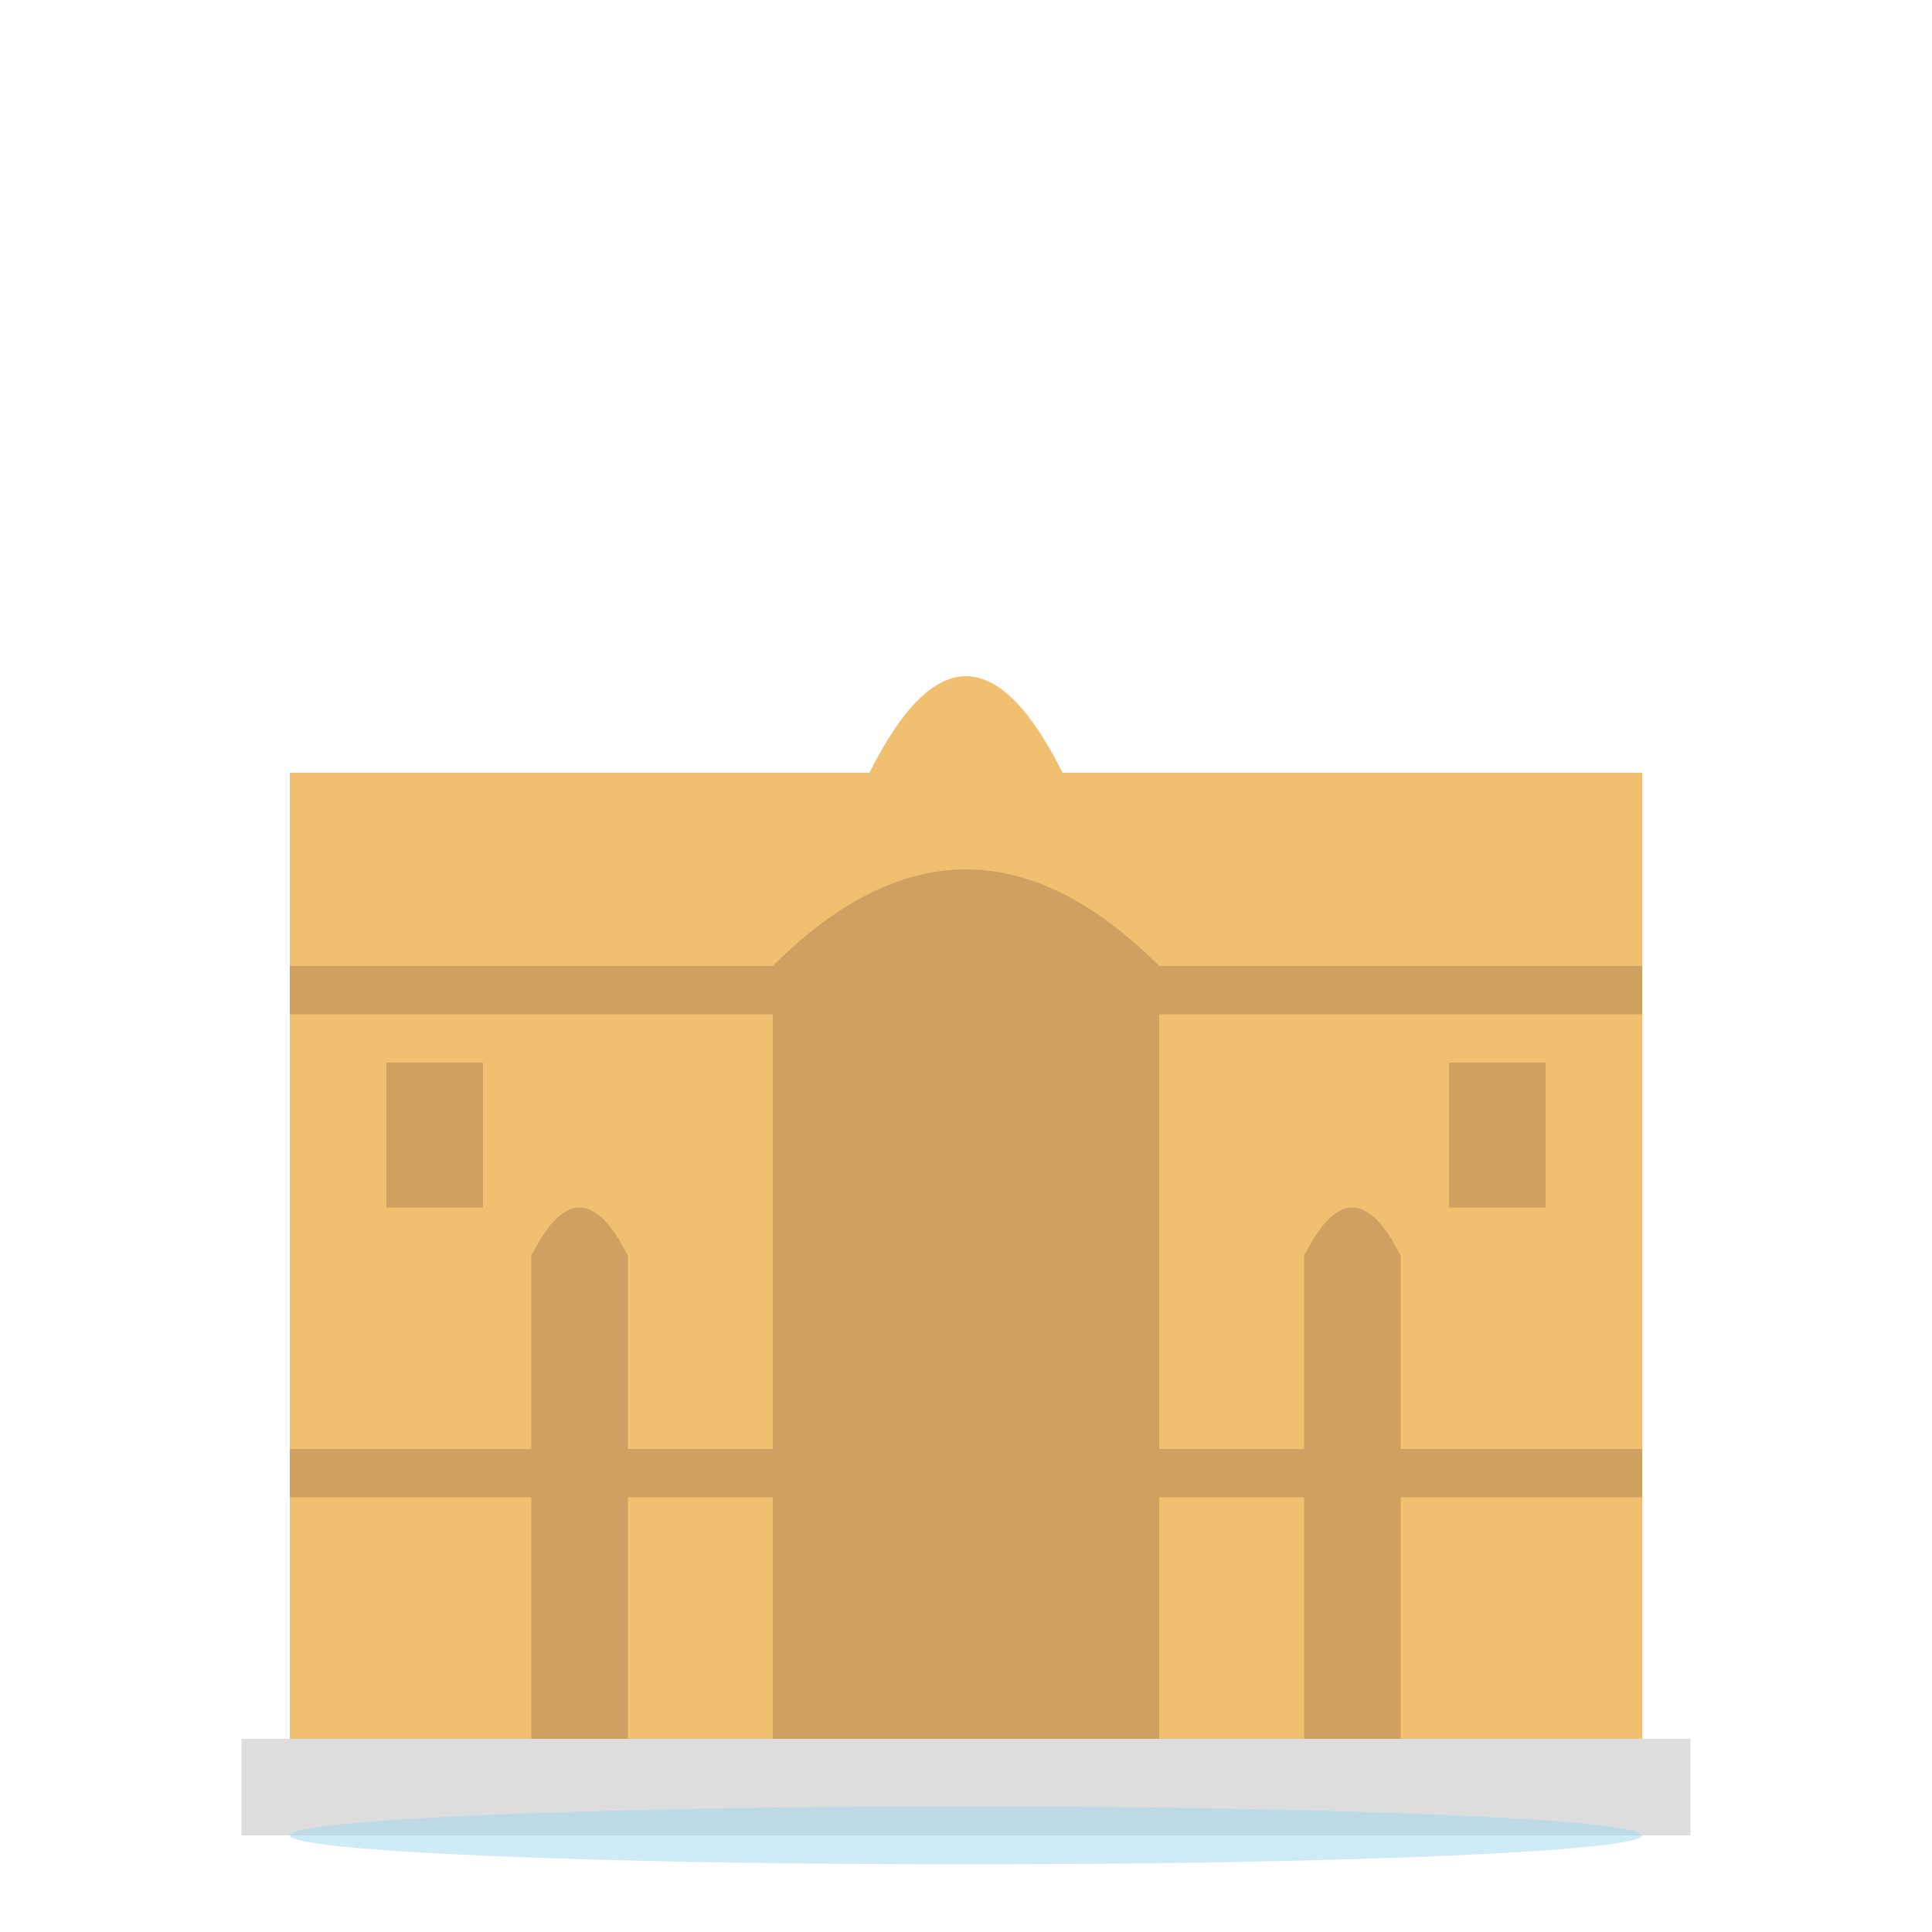
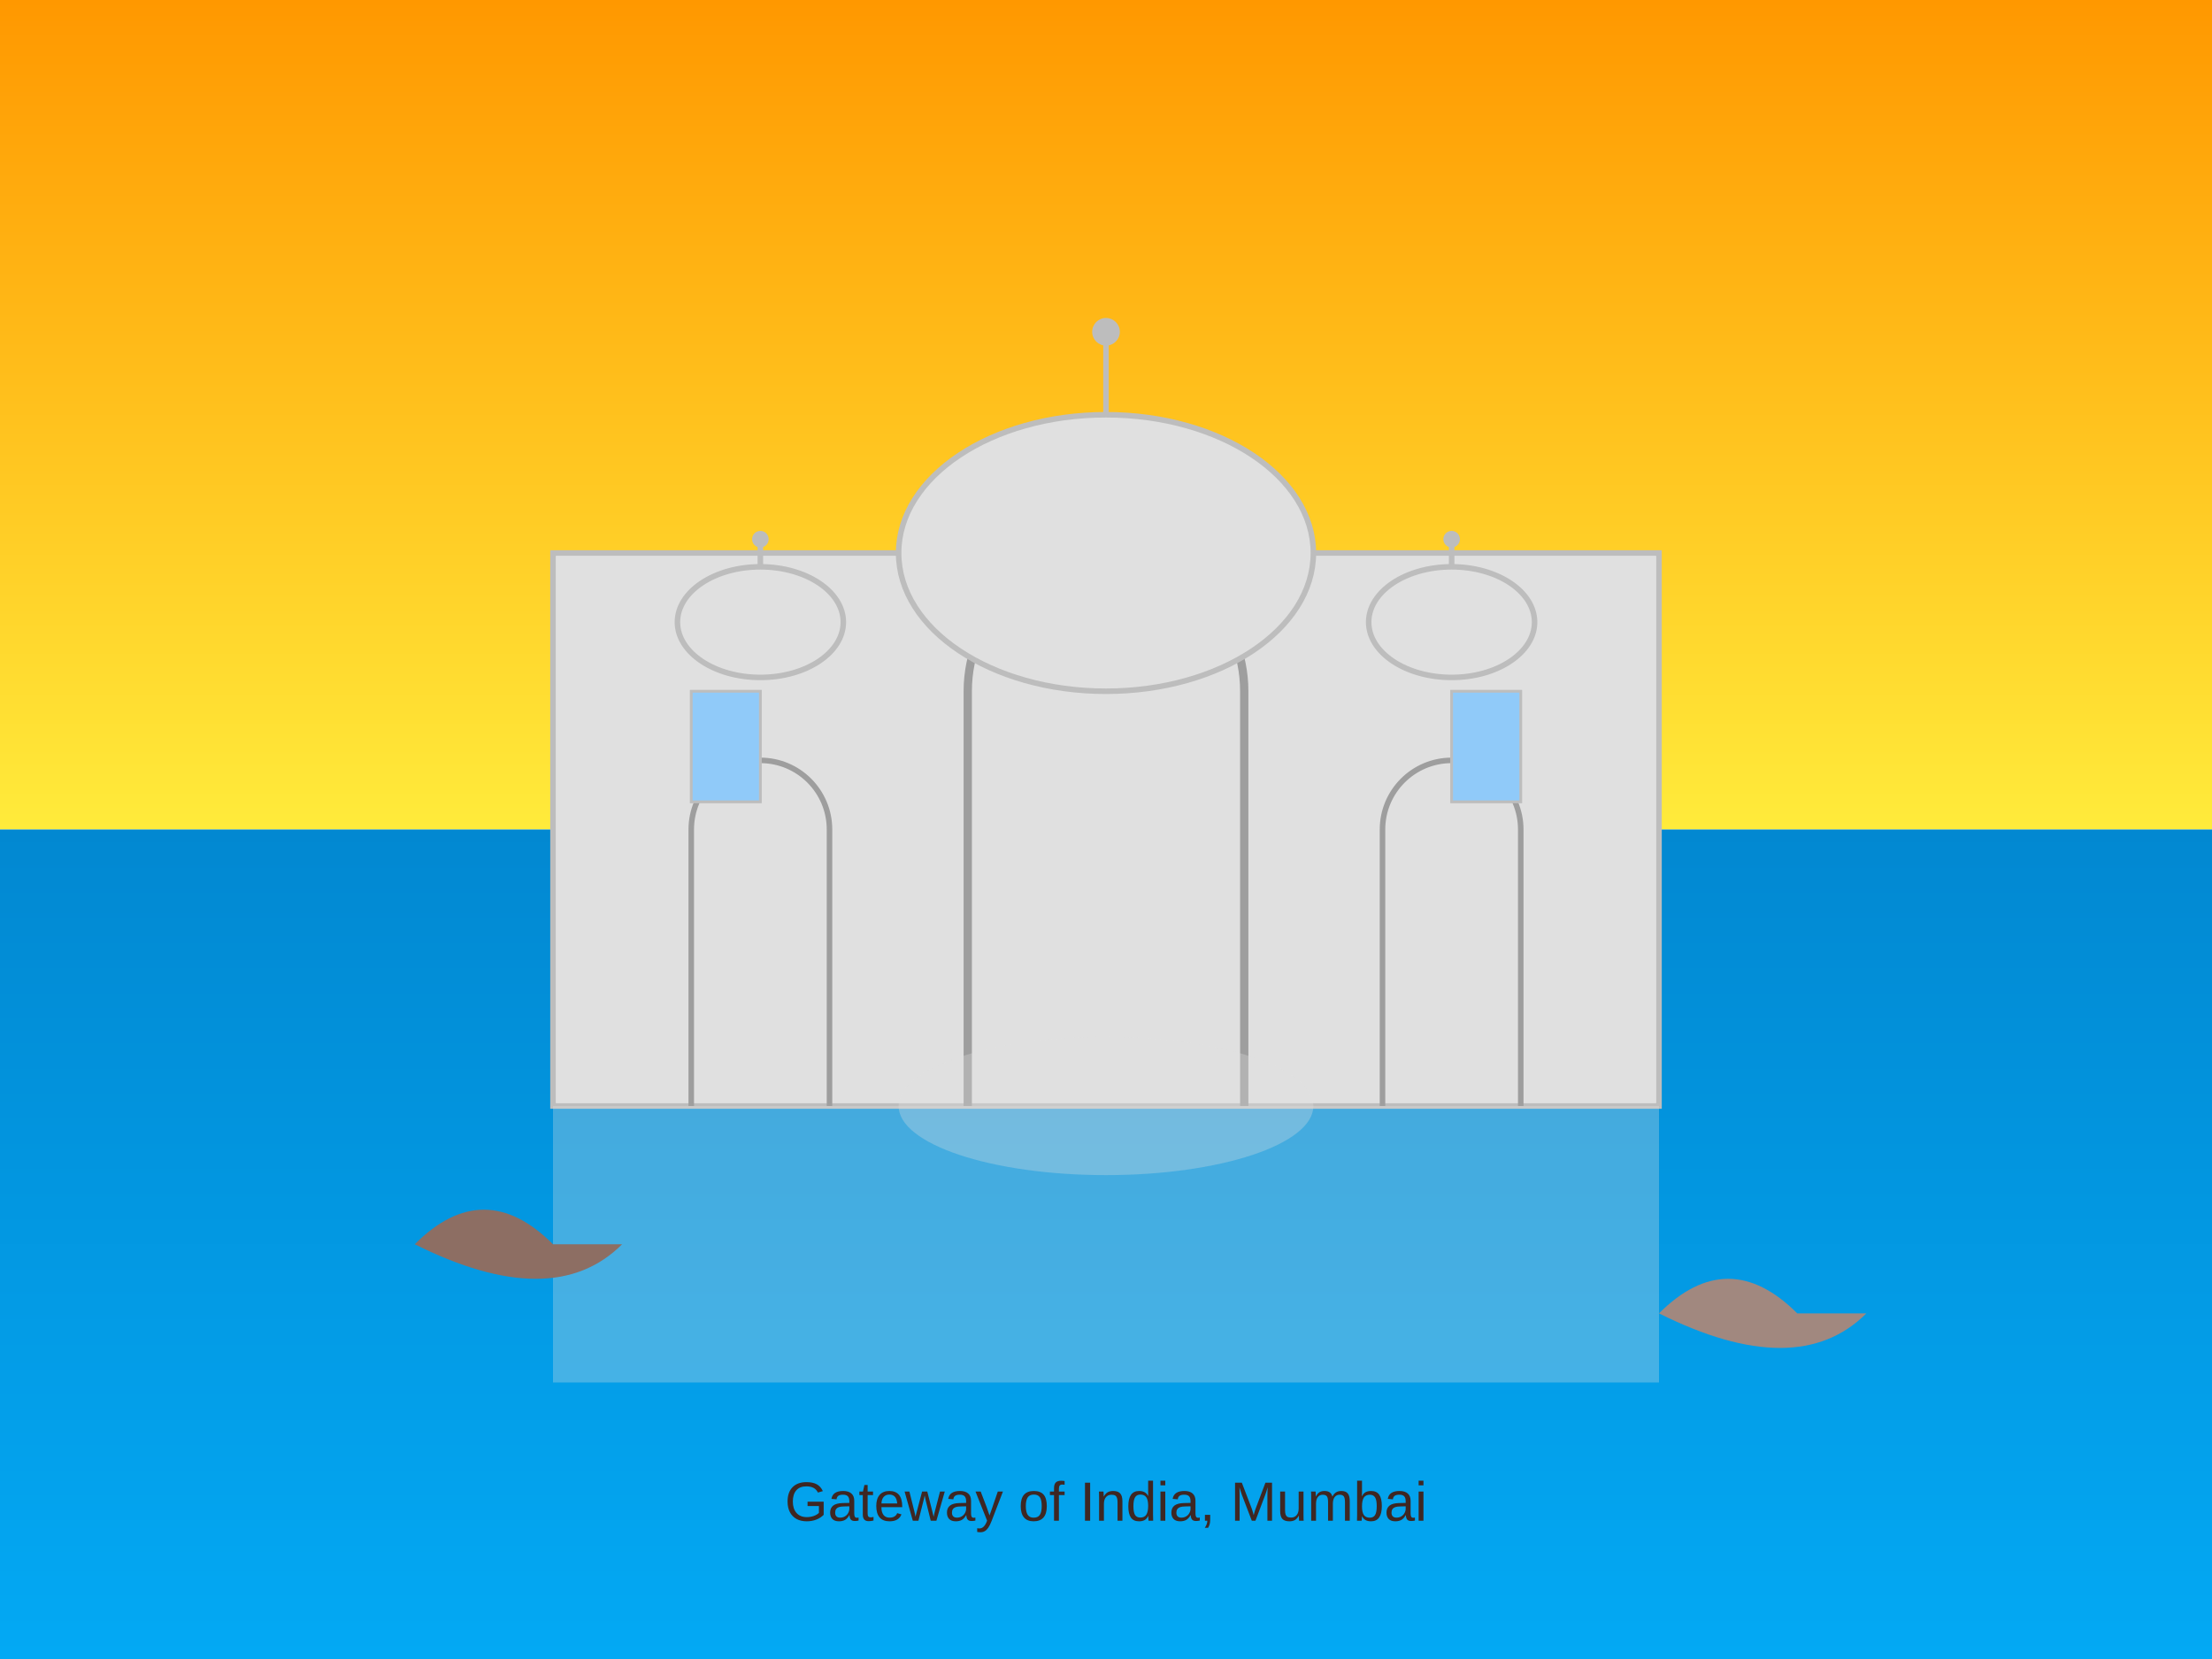
- <svg xmlns="http://www.w3.org/2000/svg" width="200px" height="200px" viewBox="0 0 200 200" version="1.1">
-   <g stroke="none" stroke-width="1" fill="none" fill-rule="evenodd">
-     <g transform="translate(10, 10)">
-       <rect x="15" y="170" width="150" height="10" fill="#ddd" />
-       <rect x="20" y="70" width="140" height="100" fill="#f0c070" />
-       <path d="M70,170 L70,90 Q90,70 110,90 L110,170 Z" fill="#d0a060" />
-       <path d="M45,170 L45,120 Q50,110 55,120 L55,170 Z" fill="#d0a060" />
-       <path d="M125,170 L125,120 Q130,110 135,120 L135,170 Z" fill="#d0a060" />
-       <path d="M80,70 Q90,50 100,70 Z" fill="#f0c070" />
-       <rect x="20" y="90" width="140" height="5" fill="#d0a060" />
-       <rect x="20" y="140" width="140" height="5" fill="#d0a060" />
-       <rect x="30" y="100" width="10" height="15" fill="#d0a060" />
-       <rect x="140" y="100" width="10" height="15" fill="#d0a060" />
-       <ellipse cx="90" cy="180" rx="70" ry="3" fill="#a0d8ef" opacity="0.5" />
-     </g>
-   </g>
+ <svg xmlns="http://www.w3.org/2000/svg" viewBox="0 0 800 600" width="800" height="600">
+   <rect width="800" height="600" fill="#f5f5f5" />
+   <linearGradient id="sky" x1="0%" y1="0%" x2="0%" y2="100%">
+     <stop offset="0%" stop-color="#ff9800" />
+     <stop offset="100%" stop-color="#ffeb3b" />
+   </linearGradient>
+   <rect width="800" height="300" fill="url(#sky)" />
+   <linearGradient id="sea" x1="0%" y1="0%" x2="0%" y2="100%">
+     <stop offset="0%" stop-color="#0288d1" />
+     <stop offset="100%" stop-color="#03a9f4" />
+   </linearGradient>
+   <rect x="0" y="300" width="800" height="300" fill="url(#sea)" />
+   <rect x="200" y="200" width="400" height="200" fill="#e0e0e0" stroke="#bdbdbd" stroke-width="2" />
+   <path d="M350,400 L350,250 A50,50 0 0,1 450,250 L450,400" fill="none" stroke="#9e9e9e" stroke-width="3" />
+   <ellipse cx="400" cy="200" rx="75" ry="50" fill="#e0e0e0" stroke="#bdbdbd" stroke-width="2" />
+   <path d="M400,150 L400,120" stroke="#bdbdbd" stroke-width="2" fill="none" />
+   <circle cx="400" cy="120" r="5" fill="#bdbdbd" />
+   <ellipse cx="275" cy="225" rx="30" ry="20" fill="#e0e0e0" stroke="#bdbdbd" stroke-width="2" />
+   <path d="M275,205 L275,195" stroke="#bdbdbd" stroke-width="2" fill="none" />
+   <circle cx="275" cy="195" r="3" fill="#bdbdbd" />
+   <ellipse cx="525" cy="225" rx="30" ry="20" fill="#e0e0e0" stroke="#bdbdbd" stroke-width="2" />
+   <path d="M525,205 L525,195" stroke="#bdbdbd" stroke-width="2" fill="none" />
+   <circle cx="525" cy="195" r="3" fill="#bdbdbd" />
+   <path d="M250,400 L250,300 A25,25 0 0,1 300,300 L300,400" fill="none" stroke="#9e9e9e" stroke-width="2" />
+   <path d="M500,400 L500,300 A25,25 0 0,1 550,300 L550,400" fill="none" stroke="#9e9e9e" stroke-width="2" />
+   <rect x="250" y="250" width="25" height="40" fill="#90caf9" stroke="#bdbdbd" stroke-width="1" />
+   <rect x="525" y="250" width="25" height="40" fill="#90caf9" stroke="#bdbdbd" stroke-width="1" />
+   <rect x="200" y="400" width="400" height="100" fill="#e0e0e0" opacity="0.3" />
+   <ellipse cx="400" cy="400" rx="75" ry="25" fill="#e0e0e0" opacity="0.3" />
+   <path d="M150,450 Q175,425 200,450 L225,450 Q200,475 150,450 Z" fill="#8d6e63" />
+   <path d="M600,475 Q625,450 650,475 L675,475 Q650,500 600,475 Z" fill="#a1887f" />
+   <text x="400" y="550" text-anchor="middle" font-family="Arial" font-size="20" fill="#3e2723">Gateway of India, Mumbai</text>
</svg>
